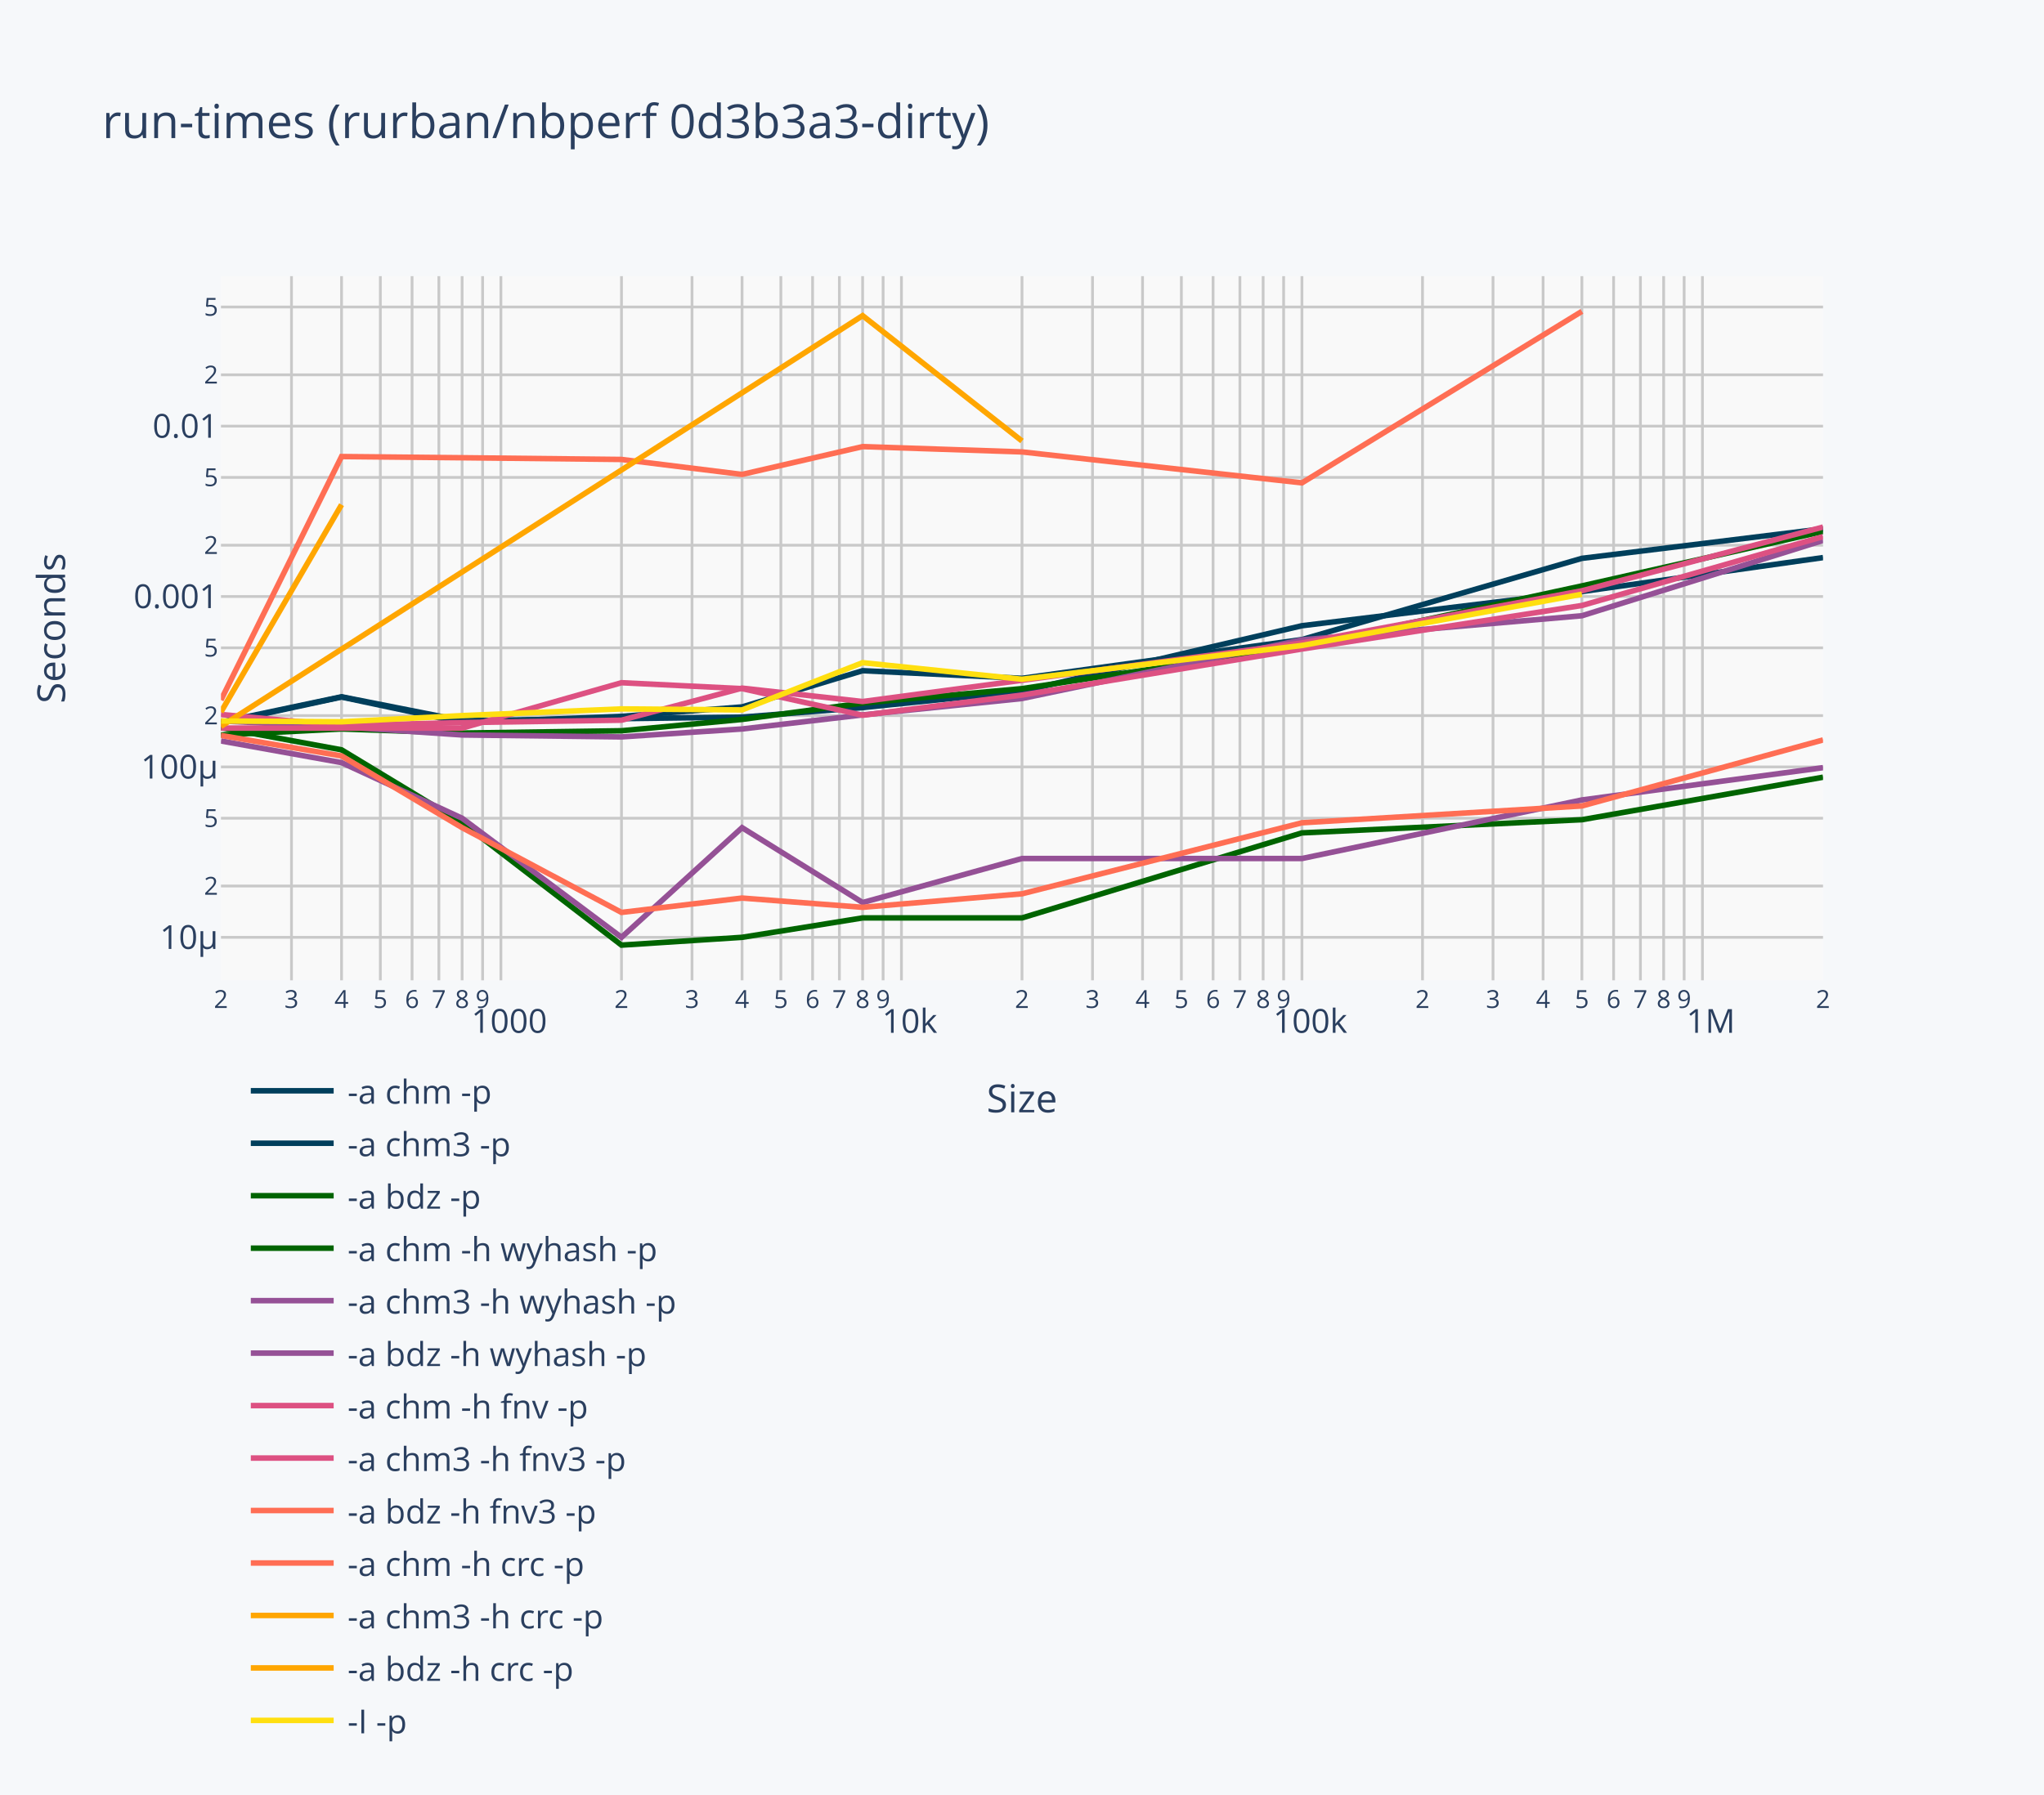
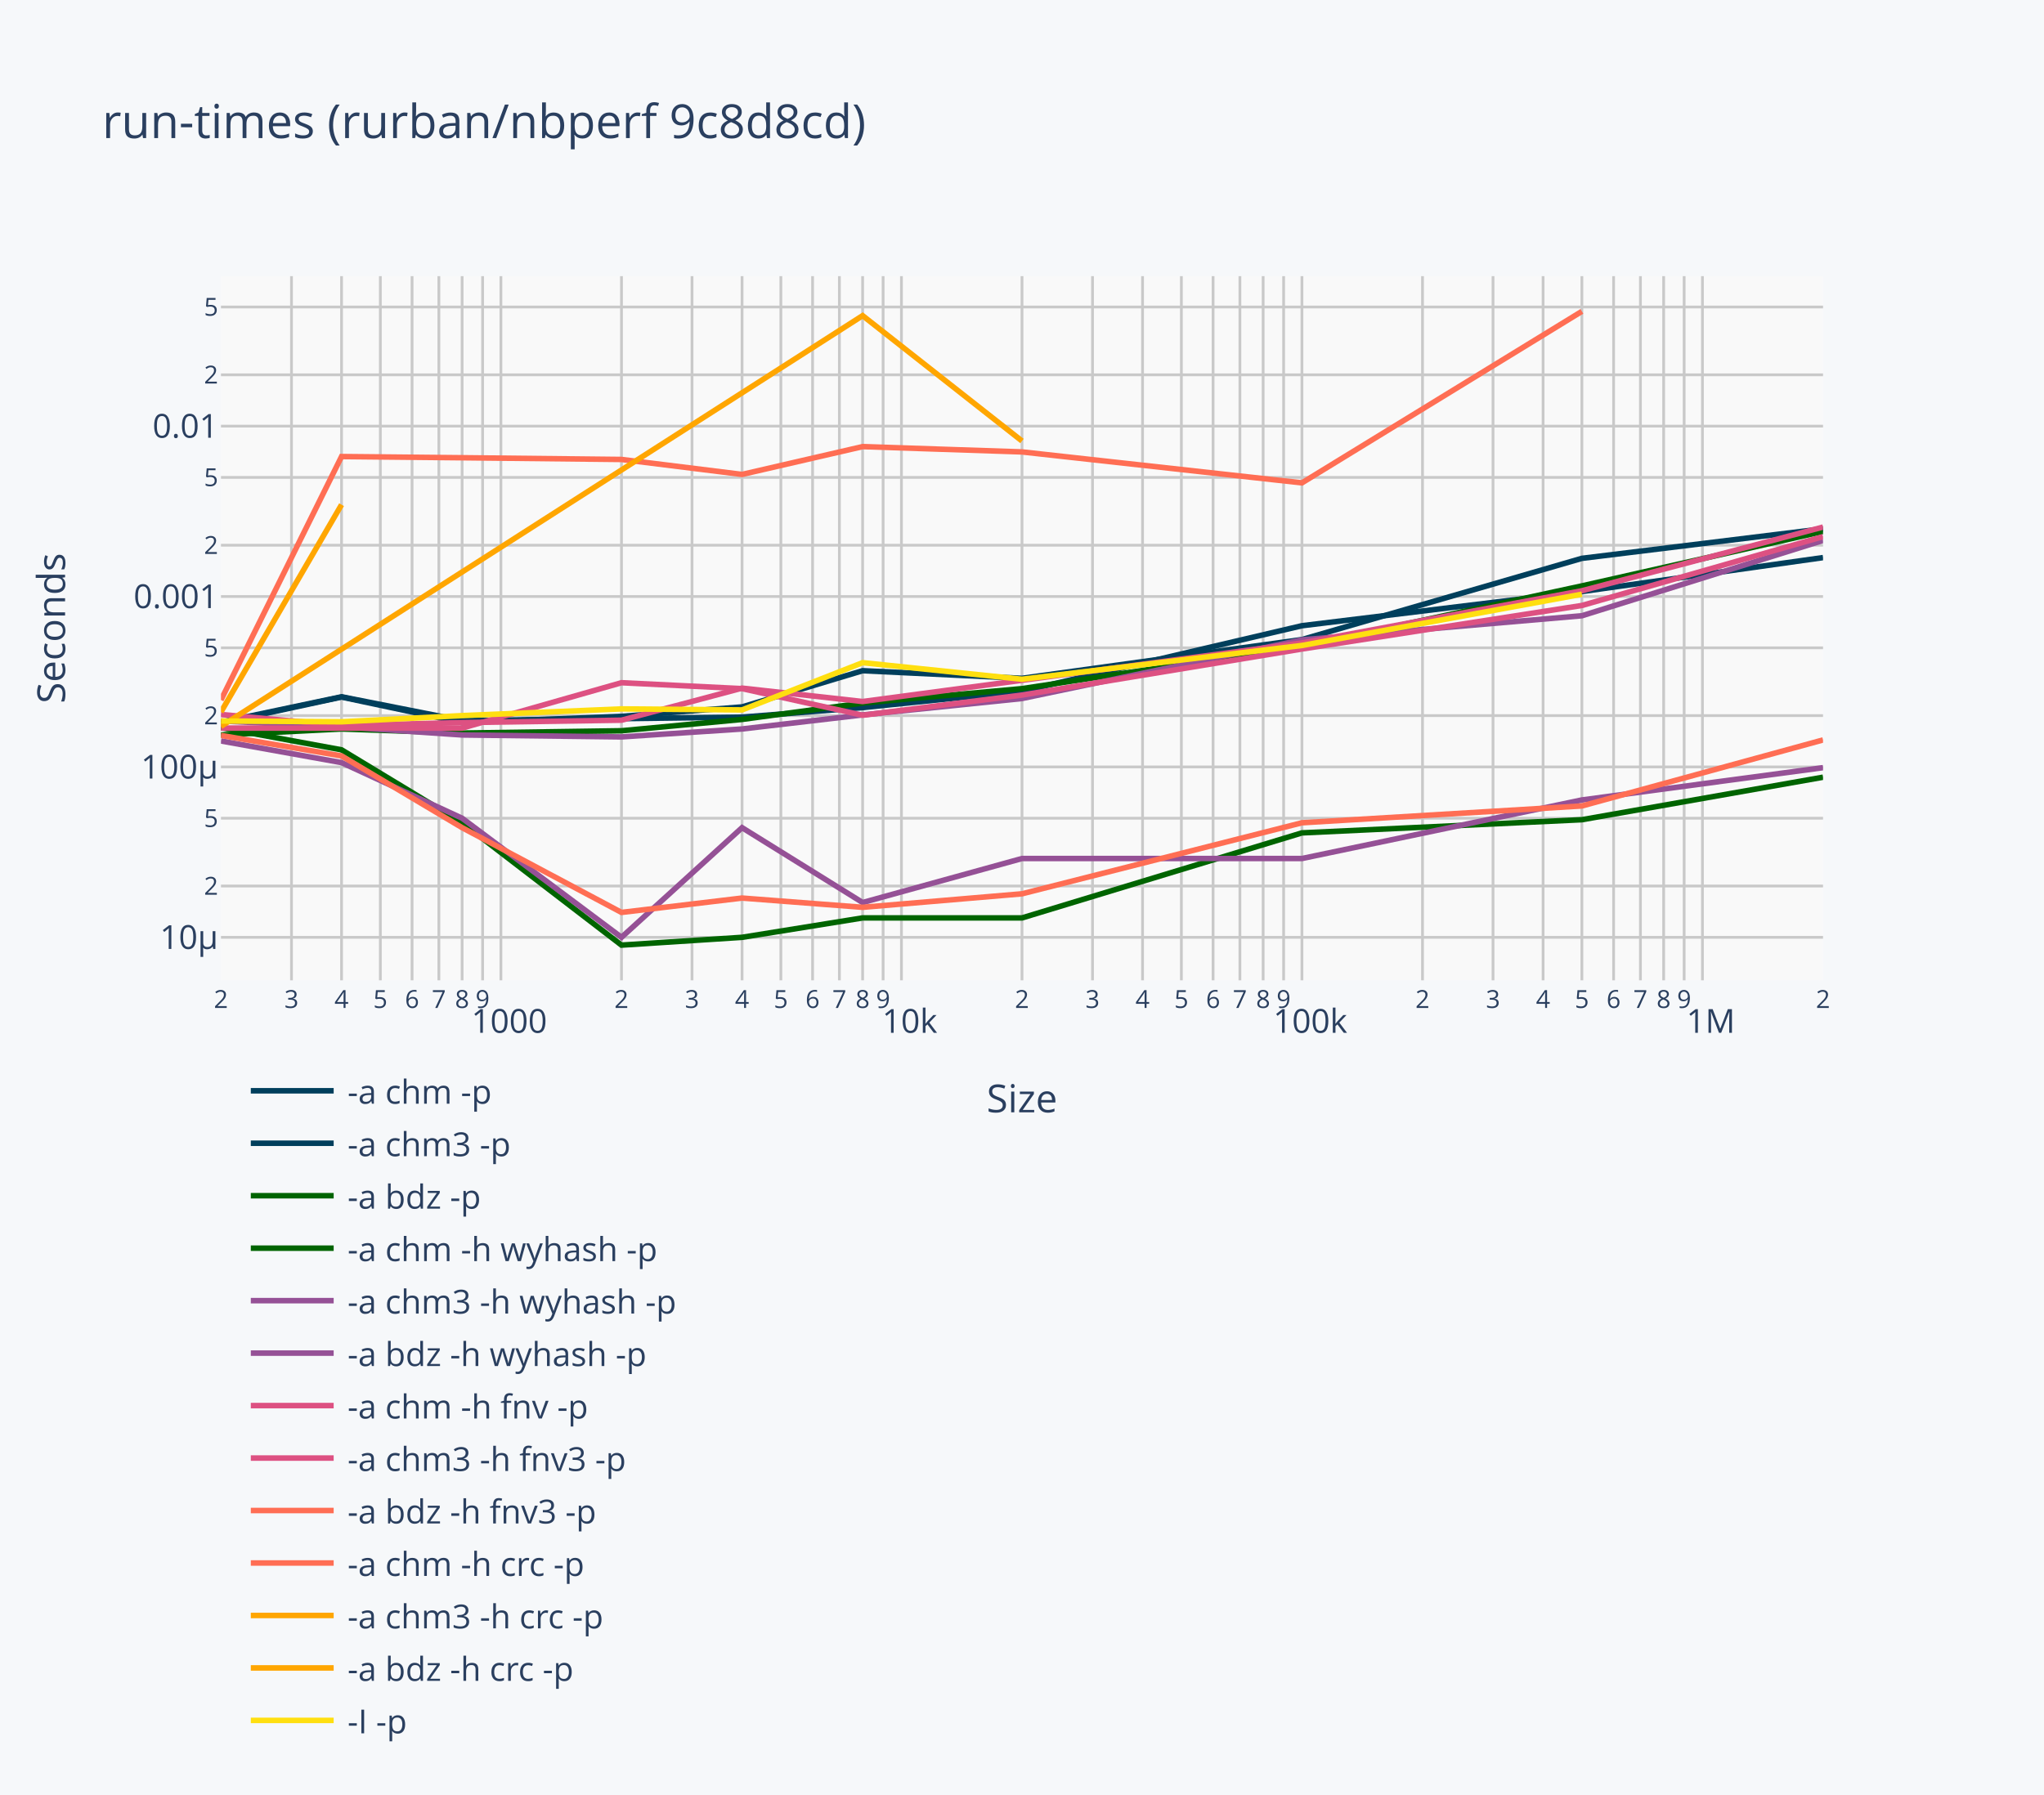
<svg xmlns="http://www.w3.org/2000/svg" class="main-svg" width="740" height="650" style="" viewBox="0 0 740 650">
  <rect x="0" y="0" width="740" height="650" style="fill: rgb(246, 248, 250); fill-opacity: 1;" />
-   <defs id="defs-cb51f7">
+   <defs id="defs-32b83b">
    <g class="clips">
-       <clipPath id="clipcb51f7xyplot" class="plotclip">
+       <clipPath id="clip32b83bxyplot" class="plotclip">
        <rect width="580" height="255" />
      </clipPath>
-       <clipPath class="axesclip" id="clipcb51f7x">
+       <clipPath class="axesclip" id="clip32b83bx">
        <rect x="80" y="0" width="580" height="650" />
      </clipPath>
-       <clipPath class="axesclip" id="clipcb51f7y">
+       <clipPath class="axesclip" id="clip32b83by">
        <rect x="0" y="100" width="740" height="255" />
      </clipPath>
-       <clipPath class="axesclip" id="clipcb51f7xy">
+       <clipPath class="axesclip" id="clip32b83bxy">
        <rect x="80" y="100" width="580" height="255" />
      </clipPath>
    </g>
    <g class="gradients" />
    <g class="patterns" />
  </defs>
  <g class="bglayer">
    <rect class="bg" x="80" y="100" width="580" height="255" style="fill: rgb(249, 249, 249); fill-opacity: 1; stroke-width: 0;" />
  </g>
  <g class="layer-below">
    <g class="imagelayer" />
    <g class="shapelayer" />
  </g>
  <g class="cartesianlayer">
    <g class="subplot xy">
      <g class="layer-subplot">
        <g class="shapelayer" />
        <g class="imagelayer" />
      </g>
      <g class="minor-gridlayer">
        <g class="x" />
        <g class="y" />
      </g>
      <g class="gridlayer">
        <g class="x">
          <path class="xgrid crisp" transform="translate(105.53,0)" d="M0,100v255" style="stroke: rgb(201, 201, 201); stroke-opacity: 1; stroke-width: 1px;" />
          <path class="xgrid crisp" transform="translate(123.65,0)" d="M0,100v255" style="stroke: rgb(201, 201, 201); stroke-opacity: 1; stroke-width: 1px;" />
          <path class="xgrid crisp" transform="translate(137.7,0)" d="M0,100v255" style="stroke: rgb(201, 201, 201); stroke-opacity: 1; stroke-width: 1px;" />
          <path class="xgrid crisp" transform="translate(149.18,0)" d="M0,100v255" style="stroke: rgb(201, 201, 201); stroke-opacity: 1; stroke-width: 1px;" />
          <path class="xgrid crisp" transform="translate(158.89,0)" d="M0,100v255" style="stroke: rgb(201, 201, 201); stroke-opacity: 1; stroke-width: 1px;" />
          <path class="xgrid crisp" transform="translate(167.3,0)" d="M0,100v255" style="stroke: rgb(201, 201, 201); stroke-opacity: 1; stroke-width: 1px;" />
          <path class="xgrid crisp" transform="translate(174.72,0)" d="M0,100v255" style="stroke: rgb(201, 201, 201); stroke-opacity: 1; stroke-width: 1px;" />
          <path class="xgrid crisp" transform="translate(181.35,0)" d="M0,100v255" style="stroke: rgb(201, 201, 201); stroke-opacity: 1; stroke-width: 1px;" />
          <path class="xgrid crisp" transform="translate(225,0)" d="M0,100v255" style="stroke: rgb(201, 201, 201); stroke-opacity: 1; stroke-width: 1px;" />
          <path class="xgrid crisp" transform="translate(250.53,0)" d="M0,100v255" style="stroke: rgb(201, 201, 201); stroke-opacity: 1; stroke-width: 1px;" />
          <path class="xgrid crisp" transform="translate(268.65,0)" d="M0,100v255" style="stroke: rgb(201, 201, 201); stroke-opacity: 1; stroke-width: 1px;" />
          <path class="xgrid crisp" transform="translate(282.7,0)" d="M0,100v255" style="stroke: rgb(201, 201, 201); stroke-opacity: 1; stroke-width: 1px;" />
          <path class="xgrid crisp" transform="translate(294.18,0)" d="M0,100v255" style="stroke: rgb(201, 201, 201); stroke-opacity: 1; stroke-width: 1px;" />
          <path class="xgrid crisp" transform="translate(303.89,0)" d="M0,100v255" style="stroke: rgb(201, 201, 201); stroke-opacity: 1; stroke-width: 1px;" />
          <path class="xgrid crisp" transform="translate(312.3,0)" d="M0,100v255" style="stroke: rgb(201, 201, 201); stroke-opacity: 1; stroke-width: 1px;" />
          <path class="xgrid crisp" transform="translate(319.72,0)" d="M0,100v255" style="stroke: rgb(201, 201, 201); stroke-opacity: 1; stroke-width: 1px;" />
          <path class="xgrid crisp" transform="translate(326.35,0)" d="M0,100v255" style="stroke: rgb(201, 201, 201); stroke-opacity: 1; stroke-width: 1px;" />
          <path class="xgrid crisp" transform="translate(370,0)" d="M0,100v255" style="stroke: rgb(201, 201, 201); stroke-opacity: 1; stroke-width: 1px;" />
          <path class="xgrid crisp" transform="translate(395.53,0)" d="M0,100v255" style="stroke: rgb(201, 201, 201); stroke-opacity: 1; stroke-width: 1px;" />
          <path class="xgrid crisp" transform="translate(413.65,0)" d="M0,100v255" style="stroke: rgb(201, 201, 201); stroke-opacity: 1; stroke-width: 1px;" />
          <path class="xgrid crisp" transform="translate(427.7,0)" d="M0,100v255" style="stroke: rgb(201, 201, 201); stroke-opacity: 1; stroke-width: 1px;" />
          <path class="xgrid crisp" transform="translate(439.18,0)" d="M0,100v255" style="stroke: rgb(201, 201, 201); stroke-opacity: 1; stroke-width: 1px;" />
          <path class="xgrid crisp" transform="translate(448.89,0)" d="M0,100v255" style="stroke: rgb(201, 201, 201); stroke-opacity: 1; stroke-width: 1px;" />
          <path class="xgrid crisp" transform="translate(457.3,0)" d="M0,100v255" style="stroke: rgb(201, 201, 201); stroke-opacity: 1; stroke-width: 1px;" />
          <path class="xgrid crisp" transform="translate(464.72,0)" d="M0,100v255" style="stroke: rgb(201, 201, 201); stroke-opacity: 1; stroke-width: 1px;" />
          <path class="xgrid crisp" transform="translate(471.35,0)" d="M0,100v255" style="stroke: rgb(201, 201, 201); stroke-opacity: 1; stroke-width: 1px;" />
          <path class="xgrid crisp" transform="translate(515,0)" d="M0,100v255" style="stroke: rgb(201, 201, 201); stroke-opacity: 1; stroke-width: 1px;" />
          <path class="xgrid crisp" transform="translate(540.53,0)" d="M0,100v255" style="stroke: rgb(201, 201, 201); stroke-opacity: 1; stroke-width: 1px;" />
          <path class="xgrid crisp" transform="translate(558.65,0)" d="M0,100v255" style="stroke: rgb(201, 201, 201); stroke-opacity: 1; stroke-width: 1px;" />
          <path class="xgrid crisp" transform="translate(572.7,0)" d="M0,100v255" style="stroke: rgb(201, 201, 201); stroke-opacity: 1; stroke-width: 1px;" />
          <path class="xgrid crisp" transform="translate(584.18,0)" d="M0,100v255" style="stroke: rgb(201, 201, 201); stroke-opacity: 1; stroke-width: 1px;" />
          <path class="xgrid crisp" transform="translate(593.89,0)" d="M0,100v255" style="stroke: rgb(201, 201, 201); stroke-opacity: 1; stroke-width: 1px;" />
          <path class="xgrid crisp" transform="translate(602.3,0)" d="M0,100v255" style="stroke: rgb(201, 201, 201); stroke-opacity: 1; stroke-width: 1px;" />
          <path class="xgrid crisp" transform="translate(609.72,0)" d="M0,100v255" style="stroke: rgb(201, 201, 201); stroke-opacity: 1; stroke-width: 1px;" />
          <path class="xgrid crisp" transform="translate(616.35,0)" d="M0,100v255" style="stroke: rgb(201, 201, 201); stroke-opacity: 1; stroke-width: 1px;" />
        </g>
        <g class="y">
          <path class="ygrid crisp" transform="translate(0,339.43)" d="M80,0h580" style="stroke: rgb(201, 201, 201); stroke-opacity: 1; stroke-width: 1px;" />
          <path class="ygrid crisp" transform="translate(0,320.85)" d="M80,0h580" style="stroke: rgb(201, 201, 201); stroke-opacity: 1; stroke-width: 1px;" />
          <path class="ygrid crisp" transform="translate(0,296.3)" d="M80,0h580" style="stroke: rgb(201, 201, 201); stroke-opacity: 1; stroke-width: 1px;" />
          <path class="ygrid crisp" transform="translate(0,277.72)" d="M80,0h580" style="stroke: rgb(201, 201, 201); stroke-opacity: 1; stroke-width: 1px;" />
          <path class="ygrid crisp" transform="translate(0,259.14)" d="M80,0h580" style="stroke: rgb(201, 201, 201); stroke-opacity: 1; stroke-width: 1px;" />
          <path class="ygrid crisp" transform="translate(0,234.59)" d="M80,0h580" style="stroke: rgb(201, 201, 201); stroke-opacity: 1; stroke-width: 1px;" />
          <path class="ygrid crisp" transform="translate(0,216.01)" d="M80,0h580" style="stroke: rgb(201, 201, 201); stroke-opacity: 1; stroke-width: 1px;" />
          <path class="ygrid crisp" transform="translate(0,197.44)" d="M80,0h580" style="stroke: rgb(201, 201, 201); stroke-opacity: 1; stroke-width: 1px;" />
          <path class="ygrid crisp" transform="translate(0,172.88)" d="M80,0h580" style="stroke: rgb(201, 201, 201); stroke-opacity: 1; stroke-width: 1px;" />
          <path class="ygrid crisp" transform="translate(0,154.31)" d="M80,0h580" style="stroke: rgb(201, 201, 201); stroke-opacity: 1; stroke-width: 1px;" />
          <path class="ygrid crisp" transform="translate(0,135.73)" d="M80,0h580" style="stroke: rgb(201, 201, 201); stroke-opacity: 1; stroke-width: 1px;" />
          <path class="ygrid crisp" transform="translate(0,111.17)" d="M80,0h580" style="stroke: rgb(201, 201, 201); stroke-opacity: 1; stroke-width: 1px;" />
        </g>
      </g>
      <g class="zerolinelayer" />
      <path class="xlines-below" />
      <path class="ylines-below" />
      <g class="overlines-below" />
      <g class="xaxislayer-below" />
      <g class="yaxislayer-below" />
      <g class="overaxes-below" />
-       <g class="plot" transform="translate(80,100)" clip-path="url(#clipcb51f7xyplot)">
+       <g class="plot" transform="translate(80,100)" clip-path="url(#clip32b83bxyplot)">
        <g class="scatterlayer mlayer">
-           <g class="trace scatter trace7de4d6" style="stroke-miterlimit: 2; opacity: 1;">
+           <g class="trace scatter trace498c4a" style="stroke-miterlimit: 2; opacity: 1;">
            <g class="fills" />
            <g class="errorbars" />
            <g class="lines">
              <path class="js-line" d="M0,161.82L43.65,152.42L87.3,161.67L145,159.41L188.65,155.99L232.3,142.88L290,145.64L391.35,131.6L492.7,102.19L580,91.48" style="vector-effect: non-scaling-stroke; fill: none; stroke: rgb(0, 63, 92); stroke-opacity: 1; stroke-width: 2px; opacity: 1;" />
            </g>
            <g class="points" />
            <g class="text" />
          </g>
-           <g class="trace scatter trace1218df" style="stroke-miterlimit: 2; opacity: 1;">
+           <g class="trace scatter trace51ced7" style="stroke-miterlimit: 2; opacity: 1;">
            <g class="fills" />
            <g class="errorbars" />
            <g class="lines">
              <path class="js-line" d="M0,161.52L43.65,152.32L87.3,160.95L188.65,159.69L232.3,156.23L290,150.32L391.35,126.59L492.7,114.22L580,101.92" style="vector-effect: non-scaling-stroke; fill: none; stroke: rgb(0, 63, 92); stroke-opacity: 1; stroke-width: 2px; opacity: 1;" />
            </g>
            <g class="points" />
            <g class="text" />
          </g>
-           <g class="trace scatter trace327c87" style="stroke-miterlimit: 2; opacity: 1;">
+           <g class="trace scatter tracecf1729" style="stroke-miterlimit: 2; opacity: 1;">
            <g class="fills" />
            <g class="errorbars" />
            <g class="lines">
              <path class="js-line" d="M0,163.5L43.65,171.53L87.3,197.95L145,242.25L188.65,239.43L232.3,232.4L290,232.4L391.35,201.61L492.7,196.84L580,181.45" style="vector-effect: non-scaling-stroke; fill: none; stroke: rgb(0, 100, 0); stroke-opacity: 1; stroke-width: 2px; opacity: 1;" />
            </g>
            <g class="points" />
            <g class="text" />
          </g>
-           <g class="trace scatter trace175ad7" style="stroke-miterlimit: 2; opacity: 1;">
+           <g class="trace scatter trace26349b" style="stroke-miterlimit: 2; opacity: 1;">
            <g class="fills" />
            <g class="errorbars" />
            <g class="lines">
              <path class="js-line" d="M0,166.15L43.65,163.98L87.3,165.46L145,164.63L188.65,160.52L232.3,154.59L290,149.37L391.35,134.06L492.7,112.17L580,92.46" style="vector-effect: non-scaling-stroke; fill: none; stroke: rgb(0, 100, 0); stroke-opacity: 1; stroke-width: 2px; opacity: 1;" />
            </g>
            <g class="points" />
            <g class="text" />
          </g>
-           <g class="trace scatter tracec4a44d" style="stroke-miterlimit: 2; opacity: 1;">
+           <g class="trace scatter trace2f4d0e" style="stroke-miterlimit: 2; opacity: 1;">
            <g class="fills" />
            <g class="errorbars" />
            <g class="lines">
              <path class="js-line" d="M0,161.09L43.65,163.19L87.3,166.15L145,166.85L188.65,163.98L232.3,158.88L290,152.95L391.35,131.7L492.7,122.98L580,95.71" style="vector-effect: non-scaling-stroke; fill: none; stroke: rgb(149, 81, 150); stroke-opacity: 1; stroke-width: 2px; opacity: 1;" />
            </g>
            <g class="points" />
            <g class="text" />
          </g>
-           <g class="trace scatter trace2d19cd" style="stroke-miterlimit: 2; opacity: 1;">
+           <g class="trace scatter tracedf6b33" style="stroke-miterlimit: 2; opacity: 1;">
            <g class="fills" />
            <g class="errorbars" />
            <g class="lines">
              <path class="js-line" d="M0,168.32L43.65,176.16L87.3,196.3L145,239.43L188.65,199.72L232.3,226.83L290,210.89L391.35,210.89L492.7,189.68L580,177.99" style="vector-effect: non-scaling-stroke; fill: none; stroke: rgb(149, 81, 150); stroke-opacity: 1; stroke-width: 2px; opacity: 1;" />
            </g>
            <g class="points" />
            <g class="text" />
          </g>
-           <g class="trace scatter trace9d9d1b" style="stroke-miterlimit: 2; opacity: 1;">
+           <g class="trace scatter traced9447d" style="stroke-miterlimit: 2; opacity: 1;">
            <g class="fills" />
            <g class="errorbars" />
            <g class="lines">
              <path class="js-line" d="M0,158.74L43.65,162.72L87.3,161.67L145,160.8L188.65,149.19L232.3,154.04L391.35,132.83L492.7,113.93L580,90.86" style="vector-effect: non-scaling-stroke; fill: none; stroke: rgb(221, 81, 130); stroke-opacity: 1; stroke-width: 2px; opacity: 1;" />
            </g>
            <g class="points" />
            <g class="text" />
          </g>
-           <g class="trace scatter tracec92b29" style="stroke-miterlimit: 2; opacity: 1;">
+           <g class="trace scatter trace51206c" style="stroke-miterlimit: 2; opacity: 1;">
            <g class="fills" />
            <g class="errorbars" />
            <g class="lines">
              <path class="js-line" d="M0,163.66L87.3,163.66L145,147.23L188.65,149.37L232.3,159.01L290,151.7L391.35,135.02L492.7,119.26L580,94.32" style="vector-effect: non-scaling-stroke; fill: none; stroke: rgb(221, 81, 130); stroke-opacity: 1; stroke-width: 2px; opacity: 1;" />
            </g>
            <g class="points" />
            <g class="text" />
          </g>
-           <g class="trace scatter tracea0064a" style="stroke-miterlimit: 2; opacity: 1;">
+           <g class="trace scatter trace98b4f3" style="stroke-miterlimit: 2; opacity: 1;">
            <g class="fills" />
            <g class="errorbars" />
            <g class="lines">
              <path class="js-line" d="M0,166.32L43.65,173.74L87.3,199.72L145,230.41L188.65,225.21L232.3,228.56L290,223.67L391.35,197.95L492.7,191.86L580,167.95" style="vector-effect: non-scaling-stroke; fill: none; stroke: rgb(255, 110, 84); stroke-opacity: 1; stroke-width: 2px; opacity: 1;" />
            </g>
            <g class="points" />
            <g class="text" />
          </g>
-           <g class="trace scatter trace076948" style="stroke-miterlimit: 2; opacity: 1;">
+           <g class="trace scatter traceb7f7da" style="stroke-miterlimit: 2; opacity: 1;">
            <g class="fills" />
            <g class="errorbars" />
            <g class="lines">
              <path class="js-line" d="M0,153.49L43.65,65.33L87.3,65.76L145,66.38L188.65,71.8L232.3,61.73L290,63.65L391.35,74.86L492.7,12.75" style="vector-effect: non-scaling-stroke; fill: none; stroke: rgb(255, 110, 84); stroke-opacity: 1; stroke-width: 2px; opacity: 1;" />
            </g>
            <g class="points" />
            <g class="text" />
          </g>
-           <g class="trace scatter trace01da40" style="stroke-miterlimit: 2; opacity: 1;">
+           <g class="trace scatter traceda66a5" style="stroke-miterlimit: 2; opacity: 1;">
            <g class="fills" />
            <g class="errorbars" />
            <g class="lines">
              <path class="js-line" d="M0,163.03L232.3,14.3L290,59.7" style="vector-effect: non-scaling-stroke; fill: none; stroke: rgb(255, 166, 0); stroke-opacity: 1; stroke-width: 2px; opacity: 1;" />
            </g>
            <g class="points" />
            <g class="text" />
          </g>
-           <g class="trace scatter tracee2ba7b" style="stroke-miterlimit: 2; opacity: 1;">
+           <g class="trace scatter traced054e4" style="stroke-miterlimit: 2; opacity: 1;">
            <g class="fills" />
            <g class="errorbars" />
            <g class="lines">
              <path class="js-line" d="M0,157.84L43.65,82.76" style="vector-effect: non-scaling-stroke; fill: none; stroke: rgb(255, 166, 0); stroke-opacity: 1; stroke-width: 2px; opacity: 1;" />
            </g>
            <g class="points" />
            <g class="text" />
          </g>
-           <g class="trace scatter trace64ed01" style="stroke-miterlimit: 2; opacity: 1;">
+           <g class="trace scatter trace824e80" style="stroke-miterlimit: 2; opacity: 1;">
            <g class="fills" />
            <g class="errorbars" />
            <g class="lines">
              <path class="js-line" d="M0,161.09L43.65,161.38L87.3,159.14L145,156.71L188.65,157.08L232.3,139.97L290,145.97L391.35,133.74L492.7,115.19" style="vector-effect: non-scaling-stroke; fill: none; stroke: rgb(255, 223, 16); stroke-opacity: 1; stroke-width: 2px; opacity: 1;" />
            </g>
            <g class="points" />
            <g class="text" />
          </g>
        </g>
      </g>
      <g class="overplot" />
      <path class="xlines-above crisp" d="M0,0" style="fill: none;" />
      <path class="ylines-above crisp" d="M0,0" style="fill: none;" />
      <g class="overlines-above" />
      <g class="xaxislayer-above">
        <g class="xtick">
          <text text-anchor="middle" x="0" y="365" transform="translate(80,0)" style="font-family: 'Open Sans', verdana, arial, sans-serif; font-size: 9px; fill: rgb(42, 63, 95); fill-opacity: 1; white-space: pre; opacity: 1;">2</text>
        </g>
        <g class="xtick">
          <text text-anchor="middle" x="0" y="365" style="font-family: 'Open Sans', verdana, arial, sans-serif; font-size: 9px; fill: rgb(42, 63, 95); fill-opacity: 1; white-space: pre; opacity: 1;" transform="translate(105.53,0)">3</text>
        </g>
        <g class="xtick">
          <text text-anchor="middle" x="0" y="365" style="font-family: 'Open Sans', verdana, arial, sans-serif; font-size: 9px; fill: rgb(42, 63, 95); fill-opacity: 1; white-space: pre; opacity: 1;" transform="translate(123.65,0)">4</text>
        </g>
        <g class="xtick">
          <text text-anchor="middle" x="0" y="365" style="font-family: 'Open Sans', verdana, arial, sans-serif; font-size: 9px; fill: rgb(42, 63, 95); fill-opacity: 1; white-space: pre; opacity: 1;" transform="translate(137.7,0)">5</text>
        </g>
        <g class="xtick">
          <text text-anchor="middle" x="0" y="365" style="font-family: 'Open Sans', verdana, arial, sans-serif; font-size: 9px; fill: rgb(42, 63, 95); fill-opacity: 1; white-space: pre; opacity: 1;" transform="translate(149.18,0)">6</text>
        </g>
        <g class="xtick">
          <text text-anchor="middle" x="0" y="365" style="font-family: 'Open Sans', verdana, arial, sans-serif; font-size: 9px; fill: rgb(42, 63, 95); fill-opacity: 1; white-space: pre; opacity: 1;" transform="translate(158.89,0)">7</text>
        </g>
        <g class="xtick">
          <text text-anchor="middle" x="0" y="365" style="font-family: 'Open Sans', verdana, arial, sans-serif; font-size: 9px; fill: rgb(42, 63, 95); fill-opacity: 1; white-space: pre; opacity: 1;" transform="translate(167.3,0)">8</text>
        </g>
        <g class="xtick">
          <text text-anchor="middle" x="0" y="365" style="font-family: 'Open Sans', verdana, arial, sans-serif; font-size: 9px; fill: rgb(42, 63, 95); fill-opacity: 1; white-space: pre; opacity: 1;" transform="translate(174.72,0)">9</text>
        </g>
        <g class="xtick">
          <text text-anchor="middle" x="3" y="374" style="font-family: 'Open Sans', verdana, arial, sans-serif; font-size: 12px; fill: rgb(42, 63, 95); fill-opacity: 1; white-space: pre; opacity: 1;" transform="translate(181.35,0)">1000</text>
        </g>
        <g class="xtick">
          <text text-anchor="middle" x="0" y="365" style="font-family: 'Open Sans', verdana, arial, sans-serif; font-size: 9px; fill: rgb(42, 63, 95); fill-opacity: 1; white-space: pre; opacity: 1;" transform="translate(225,0)">2</text>
        </g>
        <g class="xtick">
          <text text-anchor="middle" x="0" y="365" style="font-family: 'Open Sans', verdana, arial, sans-serif; font-size: 9px; fill: rgb(42, 63, 95); fill-opacity: 1; white-space: pre; opacity: 1;" transform="translate(250.53,0)">3</text>
        </g>
        <g class="xtick">
          <text text-anchor="middle" x="0" y="365" style="font-family: 'Open Sans', verdana, arial, sans-serif; font-size: 9px; fill: rgb(42, 63, 95); fill-opacity: 1; white-space: pre; opacity: 1;" transform="translate(268.65,0)">4</text>
        </g>
        <g class="xtick">
          <text text-anchor="middle" x="0" y="365" style="font-family: 'Open Sans', verdana, arial, sans-serif; font-size: 9px; fill: rgb(42, 63, 95); fill-opacity: 1; white-space: pre; opacity: 1;" transform="translate(282.7,0)">5</text>
        </g>
        <g class="xtick">
          <text text-anchor="middle" x="0" y="365" style="font-family: 'Open Sans', verdana, arial, sans-serif; font-size: 9px; fill: rgb(42, 63, 95); fill-opacity: 1; white-space: pre; opacity: 1;" transform="translate(294.18,0)">6</text>
        </g>
        <g class="xtick">
          <text text-anchor="middle" x="0" y="365" style="font-family: 'Open Sans', verdana, arial, sans-serif; font-size: 9px; fill: rgb(42, 63, 95); fill-opacity: 1; white-space: pre; opacity: 1;" transform="translate(303.89,0)">7</text>
        </g>
        <g class="xtick">
          <text text-anchor="middle" x="0" y="365" style="font-family: 'Open Sans', verdana, arial, sans-serif; font-size: 9px; fill: rgb(42, 63, 95); fill-opacity: 1; white-space: pre; opacity: 1;" transform="translate(312.3,0)">8</text>
        </g>
        <g class="xtick">
          <text text-anchor="middle" x="0" y="365" style="font-family: 'Open Sans', verdana, arial, sans-serif; font-size: 9px; fill: rgb(42, 63, 95); fill-opacity: 1; white-space: pre; opacity: 1;" transform="translate(319.72,0)">9</text>
        </g>
        <g class="xtick">
          <text text-anchor="middle" x="3" y="374" style="font-family: 'Open Sans', verdana, arial, sans-serif; font-size: 12px; fill: rgb(42, 63, 95); fill-opacity: 1; white-space: pre; opacity: 1;" transform="translate(326.35,0)">10k</text>
        </g>
        <g class="xtick">
          <text text-anchor="middle" x="0" y="365" style="font-family: 'Open Sans', verdana, arial, sans-serif; font-size: 9px; fill: rgb(42, 63, 95); fill-opacity: 1; white-space: pre; opacity: 1;" transform="translate(370,0)">2</text>
        </g>
        <g class="xtick">
          <text text-anchor="middle" x="0" y="365" style="font-family: 'Open Sans', verdana, arial, sans-serif; font-size: 9px; fill: rgb(42, 63, 95); fill-opacity: 1; white-space: pre; opacity: 1;" transform="translate(395.53,0)">3</text>
        </g>
        <g class="xtick">
          <text text-anchor="middle" x="0" y="365" style="font-family: 'Open Sans', verdana, arial, sans-serif; font-size: 9px; fill: rgb(42, 63, 95); fill-opacity: 1; white-space: pre; opacity: 1;" transform="translate(413.65,0)">4</text>
        </g>
        <g class="xtick">
          <text text-anchor="middle" x="0" y="365" style="font-family: 'Open Sans', verdana, arial, sans-serif; font-size: 9px; fill: rgb(42, 63, 95); fill-opacity: 1; white-space: pre; opacity: 1;" transform="translate(427.7,0)">5</text>
        </g>
        <g class="xtick">
          <text text-anchor="middle" x="0" y="365" style="font-family: 'Open Sans', verdana, arial, sans-serif; font-size: 9px; fill: rgb(42, 63, 95); fill-opacity: 1; white-space: pre; opacity: 1;" transform="translate(439.18,0)">6</text>
        </g>
        <g class="xtick">
          <text text-anchor="middle" x="0" y="365" style="font-family: 'Open Sans', verdana, arial, sans-serif; font-size: 9px; fill: rgb(42, 63, 95); fill-opacity: 1; white-space: pre; opacity: 1;" transform="translate(448.89,0)">7</text>
        </g>
        <g class="xtick">
          <text text-anchor="middle" x="0" y="365" style="font-family: 'Open Sans', verdana, arial, sans-serif; font-size: 9px; fill: rgb(42, 63, 95); fill-opacity: 1; white-space: pre; opacity: 1;" transform="translate(457.3,0)">8</text>
        </g>
        <g class="xtick">
          <text text-anchor="middle" x="0" y="365" style="font-family: 'Open Sans', verdana, arial, sans-serif; font-size: 9px; fill: rgb(42, 63, 95); fill-opacity: 1; white-space: pre; opacity: 1;" transform="translate(464.72,0)">9</text>
        </g>
        <g class="xtick">
          <text text-anchor="middle" x="3" y="374" style="font-family: 'Open Sans', verdana, arial, sans-serif; font-size: 12px; fill: rgb(42, 63, 95); fill-opacity: 1; white-space: pre; opacity: 1;" transform="translate(471.35,0)">100k</text>
        </g>
        <g class="xtick">
          <text text-anchor="middle" x="0" y="365" style="font-family: 'Open Sans', verdana, arial, sans-serif; font-size: 9px; fill: rgb(42, 63, 95); fill-opacity: 1; white-space: pre; opacity: 1;" transform="translate(515,0)">2</text>
        </g>
        <g class="xtick">
          <text text-anchor="middle" x="0" y="365" style="font-family: 'Open Sans', verdana, arial, sans-serif; font-size: 9px; fill: rgb(42, 63, 95); fill-opacity: 1; white-space: pre; opacity: 1;" transform="translate(540.53,0)">3</text>
        </g>
        <g class="xtick">
          <text text-anchor="middle" x="0" y="365" style="font-family: 'Open Sans', verdana, arial, sans-serif; font-size: 9px; fill: rgb(42, 63, 95); fill-opacity: 1; white-space: pre; opacity: 1;" transform="translate(558.65,0)">4</text>
        </g>
        <g class="xtick">
          <text text-anchor="middle" x="0" y="365" style="font-family: 'Open Sans', verdana, arial, sans-serif; font-size: 9px; fill: rgb(42, 63, 95); fill-opacity: 1; white-space: pre; opacity: 1;" transform="translate(572.7,0)">5</text>
        </g>
        <g class="xtick">
          <text text-anchor="middle" x="0" y="365" style="font-family: 'Open Sans', verdana, arial, sans-serif; font-size: 9px; fill: rgb(42, 63, 95); fill-opacity: 1; white-space: pre; opacity: 1;" transform="translate(584.18,0)">6</text>
        </g>
        <g class="xtick">
          <text text-anchor="middle" x="0" y="365" style="font-family: 'Open Sans', verdana, arial, sans-serif; font-size: 9px; fill: rgb(42, 63, 95); fill-opacity: 1; white-space: pre; opacity: 1;" transform="translate(593.89,0)">7</text>
        </g>
        <g class="xtick">
          <text text-anchor="middle" x="0" y="365" style="font-family: 'Open Sans', verdana, arial, sans-serif; font-size: 9px; fill: rgb(42, 63, 95); fill-opacity: 1; white-space: pre; opacity: 1;" transform="translate(602.3,0)">8</text>
        </g>
        <g class="xtick">
          <text text-anchor="middle" x="0" y="365" style="font-family: 'Open Sans', verdana, arial, sans-serif; font-size: 9px; fill: rgb(42, 63, 95); fill-opacity: 1; white-space: pre; opacity: 1;" transform="translate(609.72,0)">9</text>
        </g>
        <g class="xtick">
          <text text-anchor="middle" x="3" y="374" style="font-family: 'Open Sans', verdana, arial, sans-serif; font-size: 12px; fill: rgb(42, 63, 95); fill-opacity: 1; white-space: pre; opacity: 1;" transform="translate(616.35,0)">1M</text>
        </g>
        <g class="xtick">
          <text text-anchor="middle" x="0" y="365" style="font-family: 'Open Sans', verdana, arial, sans-serif; font-size: 9px; fill: rgb(42, 63, 95); fill-opacity: 1; white-space: pre; opacity: 1;" transform="translate(660,0)">2</text>
        </g>
      </g>
      <g class="yaxislayer-above">
        <g class="ytick">
          <text text-anchor="end" x="79" y="4.2" transform="translate(0,339.43)" style="font-family: 'Open Sans', verdana, arial, sans-serif; font-size: 12px; fill: rgb(42, 63, 95); fill-opacity: 1; white-space: pre; opacity: 1;">10μ</text>
        </g>
        <g class="ytick">
          <text text-anchor="end" x="79" y="3.15" style="font-family: 'Open Sans', verdana, arial, sans-serif; font-size: 9px; fill: rgb(42, 63, 95); fill-opacity: 1; white-space: pre; opacity: 1;" transform="translate(0,320.85)">2</text>
        </g>
        <g class="ytick">
          <text text-anchor="end" x="79" y="3.15" style="font-family: 'Open Sans', verdana, arial, sans-serif; font-size: 9px; fill: rgb(42, 63, 95); fill-opacity: 1; white-space: pre; opacity: 1;" transform="translate(0,296.3)">5</text>
        </g>
        <g class="ytick">
          <text text-anchor="end" x="79" y="4.2" style="font-family: 'Open Sans', verdana, arial, sans-serif; font-size: 12px; fill: rgb(42, 63, 95); fill-opacity: 1; white-space: pre; opacity: 1;" transform="translate(0,277.72)">100μ</text>
        </g>
        <g class="ytick">
          <text text-anchor="end" x="79" y="3.15" style="font-family: 'Open Sans', verdana, arial, sans-serif; font-size: 9px; fill: rgb(42, 63, 95); fill-opacity: 1; white-space: pre; opacity: 1;" transform="translate(0,259.14)">2</text>
        </g>
        <g class="ytick">
          <text text-anchor="end" x="79" y="3.15" style="font-family: 'Open Sans', verdana, arial, sans-serif; font-size: 9px; fill: rgb(42, 63, 95); fill-opacity: 1; white-space: pre; opacity: 1;" transform="translate(0,234.59)">5</text>
        </g>
        <g class="ytick">
          <text text-anchor="end" x="79" y="4.2" style="font-family: 'Open Sans', verdana, arial, sans-serif; font-size: 12px; fill: rgb(42, 63, 95); fill-opacity: 1; white-space: pre; opacity: 1;" transform="translate(0,216.01)">0.001</text>
        </g>
        <g class="ytick">
          <text text-anchor="end" x="79" y="3.15" style="font-family: 'Open Sans', verdana, arial, sans-serif; font-size: 9px; fill: rgb(42, 63, 95); fill-opacity: 1; white-space: pre; opacity: 1;" transform="translate(0,197.44)">2</text>
        </g>
        <g class="ytick">
          <text text-anchor="end" x="79" y="3.15" style="font-family: 'Open Sans', verdana, arial, sans-serif; font-size: 9px; fill: rgb(42, 63, 95); fill-opacity: 1; white-space: pre; opacity: 1;" transform="translate(0,172.88)">5</text>
        </g>
        <g class="ytick">
          <text text-anchor="end" x="79" y="4.2" style="font-family: 'Open Sans', verdana, arial, sans-serif; font-size: 12px; fill: rgb(42, 63, 95); fill-opacity: 1; white-space: pre; opacity: 1;" transform="translate(0,154.31)">0.01</text>
        </g>
        <g class="ytick">
          <text text-anchor="end" x="79" y="3.15" style="font-family: 'Open Sans', verdana, arial, sans-serif; font-size: 9px; fill: rgb(42, 63, 95); fill-opacity: 1; white-space: pre; opacity: 1;" transform="translate(0,135.73)">2</text>
        </g>
        <g class="ytick">
          <text text-anchor="end" x="79" y="3.15" style="font-family: 'Open Sans', verdana, arial, sans-serif; font-size: 9px; fill: rgb(42, 63, 95); fill-opacity: 1; white-space: pre; opacity: 1;" transform="translate(0,111.17)">5</text>
        </g>
      </g>
      <g class="overaxes-above" />
    </g>
  </g>
  <g class="polarlayer" />
  <g class="smithlayer" />
  <g class="ternarylayer" />
  <g class="geolayer" />
  <g class="funnelarealayer" />
  <g class="pielayer" />
  <g class="iciclelayer" />
  <g class="treemaplayer" />
  <g class="sunburstlayer" />
  <g class="glimages" />
-   <defs id="topdefs-cb51f7">
+   <defs id="topdefs-32b83b">
    <g class="clips" />
-     <clipPath id="legendcb51f7">
+     <clipPath id="legend32b83b">
      <rect width="168" height="257" x="0" y="0" />
    </clipPath>
  </defs>
  <g class="layer-above">
    <g class="imagelayer" />
    <g class="shapelayer" />
  </g>
  <g class="infolayer">
    <g class="legend" pointer-events="all" transform="translate(85.8,380.5)">
      <rect class="bg" shape-rendering="crispEdges" width="168" height="257" x="0" y="0" style="stroke: rgb(68, 68, 68); stroke-opacity: 1; fill: rgb(246, 248, 250); fill-opacity: 1; stroke-width: 0px;" />
-       <g class="scrollbox" transform="" clip-path="url(#legendcb51f7)">
+       <g class="scrollbox" transform="" clip-path="url(#legend32b83b)">
        <g class="groups">
          <g class="traces" transform="translate(0,14.5)" style="opacity: 1;">
            <text class="legendtext" text-anchor="start" x="40" y="4.68" style="font-family: 'Open Sans', verdana, arial, sans-serif; font-size: 12px; fill: rgb(42, 63, 95); fill-opacity: 1; white-space: pre;"> -a chm -p</text>
            <g class="layers" style="opacity: 1;">
              <g class="legendfill" />
              <g class="legendlines">
                <path class="js-line" d="M5,0h30" style="fill: none; stroke: rgb(0, 63, 92); stroke-opacity: 1; stroke-width: 2px;" />
              </g>
              <g class="legendsymbols">
                <g class="legendpoints" />
              </g>
            </g>
            <rect class="legendtoggle" x="0" y="-9.5" width="162.188" height="19" style="fill: rgb(0, 0, 0); fill-opacity: 0;" />
          </g>
          <g class="traces" transform="translate(0,33.5)" style="opacity: 1;">
            <text class="legendtext" text-anchor="start" x="40" y="4.68" style="font-family: 'Open Sans', verdana, arial, sans-serif; font-size: 12px; fill: rgb(42, 63, 95); fill-opacity: 1; white-space: pre;"> -a chm3 -p</text>
            <g class="layers" style="opacity: 1;">
              <g class="legendfill" />
              <g class="legendlines">
                <path class="js-line" d="M5,0h30" style="fill: none; stroke: rgb(0, 63, 92); stroke-opacity: 1; stroke-width: 2px;" />
              </g>
              <g class="legendsymbols">
                <g class="legendpoints" />
              </g>
            </g>
            <rect class="legendtoggle" x="0" y="-9.5" width="162.188" height="19" style="fill: rgb(0, 0, 0); fill-opacity: 0;" />
          </g>
          <g class="traces" transform="translate(0,52.5)" style="opacity: 1;">
            <text class="legendtext" text-anchor="start" x="40" y="4.68" style="font-family: 'Open Sans', verdana, arial, sans-serif; font-size: 12px; fill: rgb(42, 63, 95); fill-opacity: 1; white-space: pre;"> -a bdz -p</text>
            <g class="layers" style="opacity: 1;">
              <g class="legendfill" />
              <g class="legendlines">
                <path class="js-line" d="M5,0h30" style="fill: none; stroke: rgb(0, 100, 0); stroke-opacity: 1; stroke-width: 2px;" />
              </g>
              <g class="legendsymbols">
                <g class="legendpoints" />
              </g>
            </g>
            <rect class="legendtoggle" x="0" y="-9.5" width="162.188" height="19" style="fill: rgb(0, 0, 0); fill-opacity: 0;" />
          </g>
          <g class="traces" transform="translate(0,71.5)" style="opacity: 1;">
            <text class="legendtext" text-anchor="start" x="40" y="4.68" style="font-family: 'Open Sans', verdana, arial, sans-serif; font-size: 12px; fill: rgb(42, 63, 95); fill-opacity: 1; white-space: pre;"> -a chm -h wyhash -p</text>
            <g class="layers" style="opacity: 1;">
              <g class="legendfill" />
              <g class="legendlines">
                <path class="js-line" d="M5,0h30" style="fill: none; stroke: rgb(0, 100, 0); stroke-opacity: 1; stroke-width: 2px;" />
              </g>
              <g class="legendsymbols">
                <g class="legendpoints" />
              </g>
            </g>
            <rect class="legendtoggle" x="0" y="-9.5" width="162.188" height="19" style="fill: rgb(0, 0, 0); fill-opacity: 0;" />
          </g>
          <g class="traces" transform="translate(0,90.5)" style="opacity: 1;">
            <text class="legendtext" text-anchor="start" x="40" y="4.68" style="font-family: 'Open Sans', verdana, arial, sans-serif; font-size: 12px; fill: rgb(42, 63, 95); fill-opacity: 1; white-space: pre;"> -a chm3 -h wyhash -p</text>
            <g class="layers" style="opacity: 1;">
              <g class="legendfill" />
              <g class="legendlines">
                <path class="js-line" d="M5,0h30" style="fill: none; stroke: rgb(149, 81, 150); stroke-opacity: 1; stroke-width: 2px;" />
              </g>
              <g class="legendsymbols">
                <g class="legendpoints" />
              </g>
            </g>
            <rect class="legendtoggle" x="0" y="-9.5" width="162.188" height="19" style="fill: rgb(0, 0, 0); fill-opacity: 0;" />
          </g>
          <g class="traces" transform="translate(0,109.5)" style="opacity: 1;">
            <text class="legendtext" text-anchor="start" x="40" y="4.68" style="font-family: 'Open Sans', verdana, arial, sans-serif; font-size: 12px; fill: rgb(42, 63, 95); fill-opacity: 1; white-space: pre;"> -a bdz -h wyhash -p</text>
            <g class="layers" style="opacity: 1;">
              <g class="legendfill" />
              <g class="legendlines">
                <path class="js-line" d="M5,0h30" style="fill: none; stroke: rgb(149, 81, 150); stroke-opacity: 1; stroke-width: 2px;" />
              </g>
              <g class="legendsymbols">
                <g class="legendpoints" />
              </g>
            </g>
            <rect class="legendtoggle" x="0" y="-9.5" width="162.188" height="19" style="fill: rgb(0, 0, 0); fill-opacity: 0;" />
          </g>
          <g class="traces" transform="translate(0,128.5)" style="opacity: 1;">
            <text class="legendtext" text-anchor="start" x="40" y="4.68" style="font-family: 'Open Sans', verdana, arial, sans-serif; font-size: 12px; fill: rgb(42, 63, 95); fill-opacity: 1; white-space: pre;"> -a chm -h fnv -p</text>
            <g class="layers" style="opacity: 1;">
              <g class="legendfill" />
              <g class="legendlines">
                <path class="js-line" d="M5,0h30" style="fill: none; stroke: rgb(221, 81, 130); stroke-opacity: 1; stroke-width: 2px;" />
              </g>
              <g class="legendsymbols">
                <g class="legendpoints" />
              </g>
            </g>
            <rect class="legendtoggle" x="0" y="-9.5" width="162.188" height="19" style="fill: rgb(0, 0, 0); fill-opacity: 0;" />
          </g>
          <g class="traces" transform="translate(0,147.5)" style="opacity: 1;">
            <text class="legendtext" text-anchor="start" x="40" y="4.68" style="font-family: 'Open Sans', verdana, arial, sans-serif; font-size: 12px; fill: rgb(42, 63, 95); fill-opacity: 1; white-space: pre;"> -a chm3 -h fnv3 -p</text>
            <g class="layers" style="opacity: 1;">
              <g class="legendfill" />
              <g class="legendlines">
                <path class="js-line" d="M5,0h30" style="fill: none; stroke: rgb(221, 81, 130); stroke-opacity: 1; stroke-width: 2px;" />
              </g>
              <g class="legendsymbols">
                <g class="legendpoints" />
              </g>
            </g>
            <rect class="legendtoggle" x="0" y="-9.5" width="162.188" height="19" style="fill: rgb(0, 0, 0); fill-opacity: 0;" />
          </g>
          <g class="traces" transform="translate(0,166.5)" style="opacity: 1;">
            <text class="legendtext" text-anchor="start" x="40" y="4.68" style="font-family: 'Open Sans', verdana, arial, sans-serif; font-size: 12px; fill: rgb(42, 63, 95); fill-opacity: 1; white-space: pre;"> -a bdz -h fnv3 -p</text>
            <g class="layers" style="opacity: 1;">
              <g class="legendfill" />
              <g class="legendlines">
                <path class="js-line" d="M5,0h30" style="fill: none; stroke: rgb(255, 110, 84); stroke-opacity: 1; stroke-width: 2px;" />
              </g>
              <g class="legendsymbols">
                <g class="legendpoints" />
              </g>
            </g>
            <rect class="legendtoggle" x="0" y="-9.5" width="162.188" height="19" style="fill: rgb(0, 0, 0); fill-opacity: 0;" />
          </g>
          <g class="traces" transform="translate(0,185.5)" style="opacity: 1;">
            <text class="legendtext" text-anchor="start" x="40" y="4.68" style="font-family: 'Open Sans', verdana, arial, sans-serif; font-size: 12px; fill: rgb(42, 63, 95); fill-opacity: 1; white-space: pre;"> -a chm -h crc -p</text>
            <g class="layers" style="opacity: 1;">
              <g class="legendfill" />
              <g class="legendlines">
                <path class="js-line" d="M5,0h30" style="fill: none; stroke: rgb(255, 110, 84); stroke-opacity: 1; stroke-width: 2px;" />
              </g>
              <g class="legendsymbols">
                <g class="legendpoints" />
              </g>
            </g>
            <rect class="legendtoggle" x="0" y="-9.5" width="162.188" height="19" style="fill: rgb(0, 0, 0); fill-opacity: 0;" />
          </g>
          <g class="traces" transform="translate(0,204.5)" style="opacity: 1;">
            <text class="legendtext" text-anchor="start" x="40" y="4.68" style="font-family: 'Open Sans', verdana, arial, sans-serif; font-size: 12px; fill: rgb(42, 63, 95); fill-opacity: 1; white-space: pre;"> -a chm3 -h crc -p</text>
            <g class="layers" style="opacity: 1;">
              <g class="legendfill" />
              <g class="legendlines">
                <path class="js-line" d="M5,0h30" style="fill: none; stroke: rgb(255, 166, 0); stroke-opacity: 1; stroke-width: 2px;" />
              </g>
              <g class="legendsymbols">
                <g class="legendpoints" />
              </g>
            </g>
            <rect class="legendtoggle" x="0" y="-9.5" width="162.188" height="19" style="fill: rgb(0, 0, 0); fill-opacity: 0;" />
          </g>
          <g class="traces" transform="translate(0,223.5)" style="opacity: 1;">
            <text class="legendtext" text-anchor="start" x="40" y="4.68" style="font-family: 'Open Sans', verdana, arial, sans-serif; font-size: 12px; fill: rgb(42, 63, 95); fill-opacity: 1; white-space: pre;"> -a bdz -h crc -p</text>
            <g class="layers" style="opacity: 1;">
              <g class="legendfill" />
              <g class="legendlines">
                <path class="js-line" d="M5,0h30" style="fill: none; stroke: rgb(255, 166, 0); stroke-opacity: 1; stroke-width: 2px;" />
              </g>
              <g class="legendsymbols">
                <g class="legendpoints" />
              </g>
            </g>
            <rect class="legendtoggle" x="0" y="-9.5" width="162.188" height="19" style="fill: rgb(0, 0, 0); fill-opacity: 0;" />
          </g>
          <g class="traces" transform="translate(0,242.5)" style="opacity: 1;">
            <text class="legendtext" text-anchor="start" x="40" y="4.68" style="font-family: 'Open Sans', verdana, arial, sans-serif; font-size: 12px; fill: rgb(42, 63, 95); fill-opacity: 1; white-space: pre;"> -I -p</text>
            <g class="layers" style="opacity: 1;">
              <g class="legendfill" />
              <g class="legendlines">
                <path class="js-line" d="M5,0h30" style="fill: none; stroke: rgb(255, 223, 16); stroke-opacity: 1; stroke-width: 2px;" />
              </g>
              <g class="legendsymbols">
                <g class="legendpoints" />
              </g>
            </g>
            <rect class="legendtoggle" x="0" y="-9.5" width="162.188" height="19" style="fill: rgb(0, 0, 0); fill-opacity: 0;" />
          </g>
        </g>
      </g>
      <rect class="scrollbar" rx="20" ry="3" width="0" height="0" x="0" y="0" style="fill: rgb(128, 139, 164); fill-opacity: 1;" />
    </g>
    <g class="g-gtitle">
-       <text class="gtitle" x="37" y="50" text-anchor="start" dy="0em" style="font-family: 'Open Sans', verdana, arial, sans-serif; font-size: 17px; fill: rgb(42, 63, 95); opacity: 1; font-weight: normal; white-space: pre;">run-times (rurban/nbperf 0d3b3a3-dirty)</text>
+       <text class="gtitle" x="37" y="50" text-anchor="start" dy="0em" style="font-family: 'Open Sans', verdana, arial, sans-serif; font-size: 17px; fill: rgb(42, 63, 95); opacity: 1; font-weight: normal; white-space: pre;">run-times (rurban/nbperf 9c8d8cd)</text>
    </g>
    <g class="g-xtitle">
      <text class="xtitle" x="370" y="402.8" text-anchor="middle" style="font-family: 'Open Sans', verdana, arial, sans-serif; font-size: 14px; fill: rgb(42, 63, 95); opacity: 1; font-weight: normal; white-space: pre;">Size</text>
    </g>
    <g class="g-ytitle">
      <text class="ytitle" transform="rotate(-90,23.55938,227.5)" x="23.559" y="227.5" text-anchor="middle" style="font-family: 'Open Sans', verdana, arial, sans-serif; font-size: 14px; fill: rgb(42, 63, 95); opacity: 1; font-weight: normal; white-space: pre;">Seconds</text>
    </g>
  </g>
</svg>
